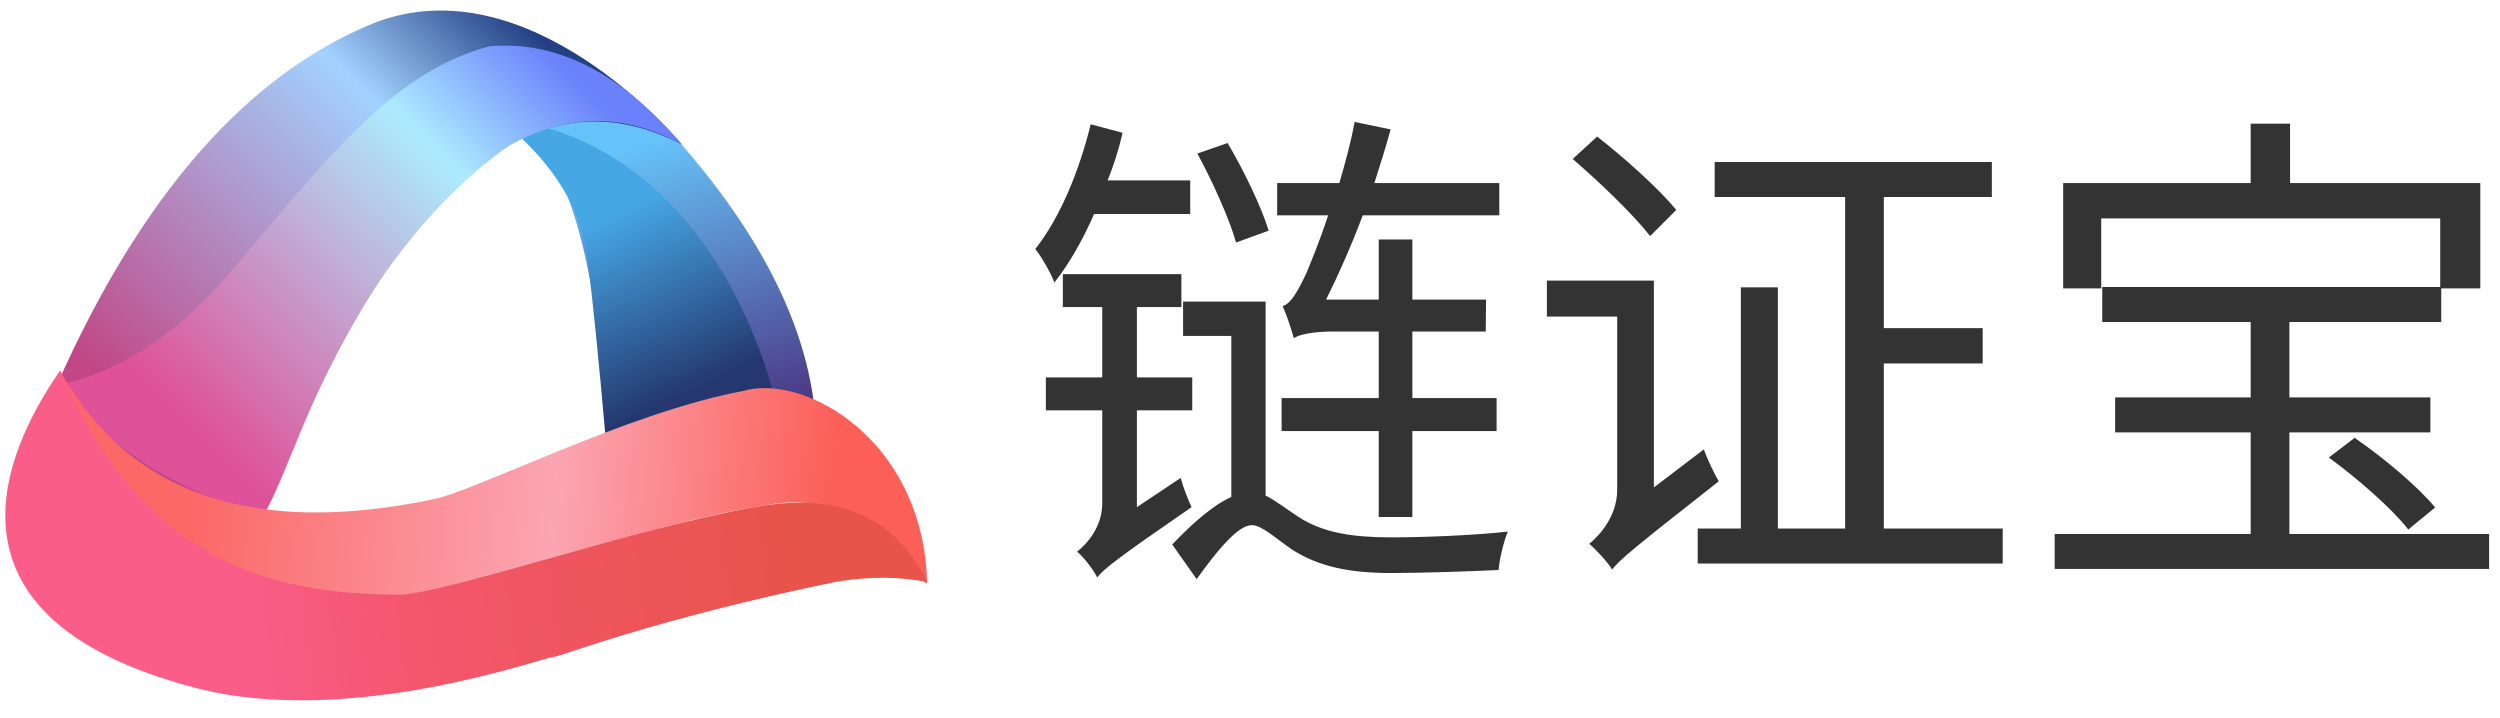
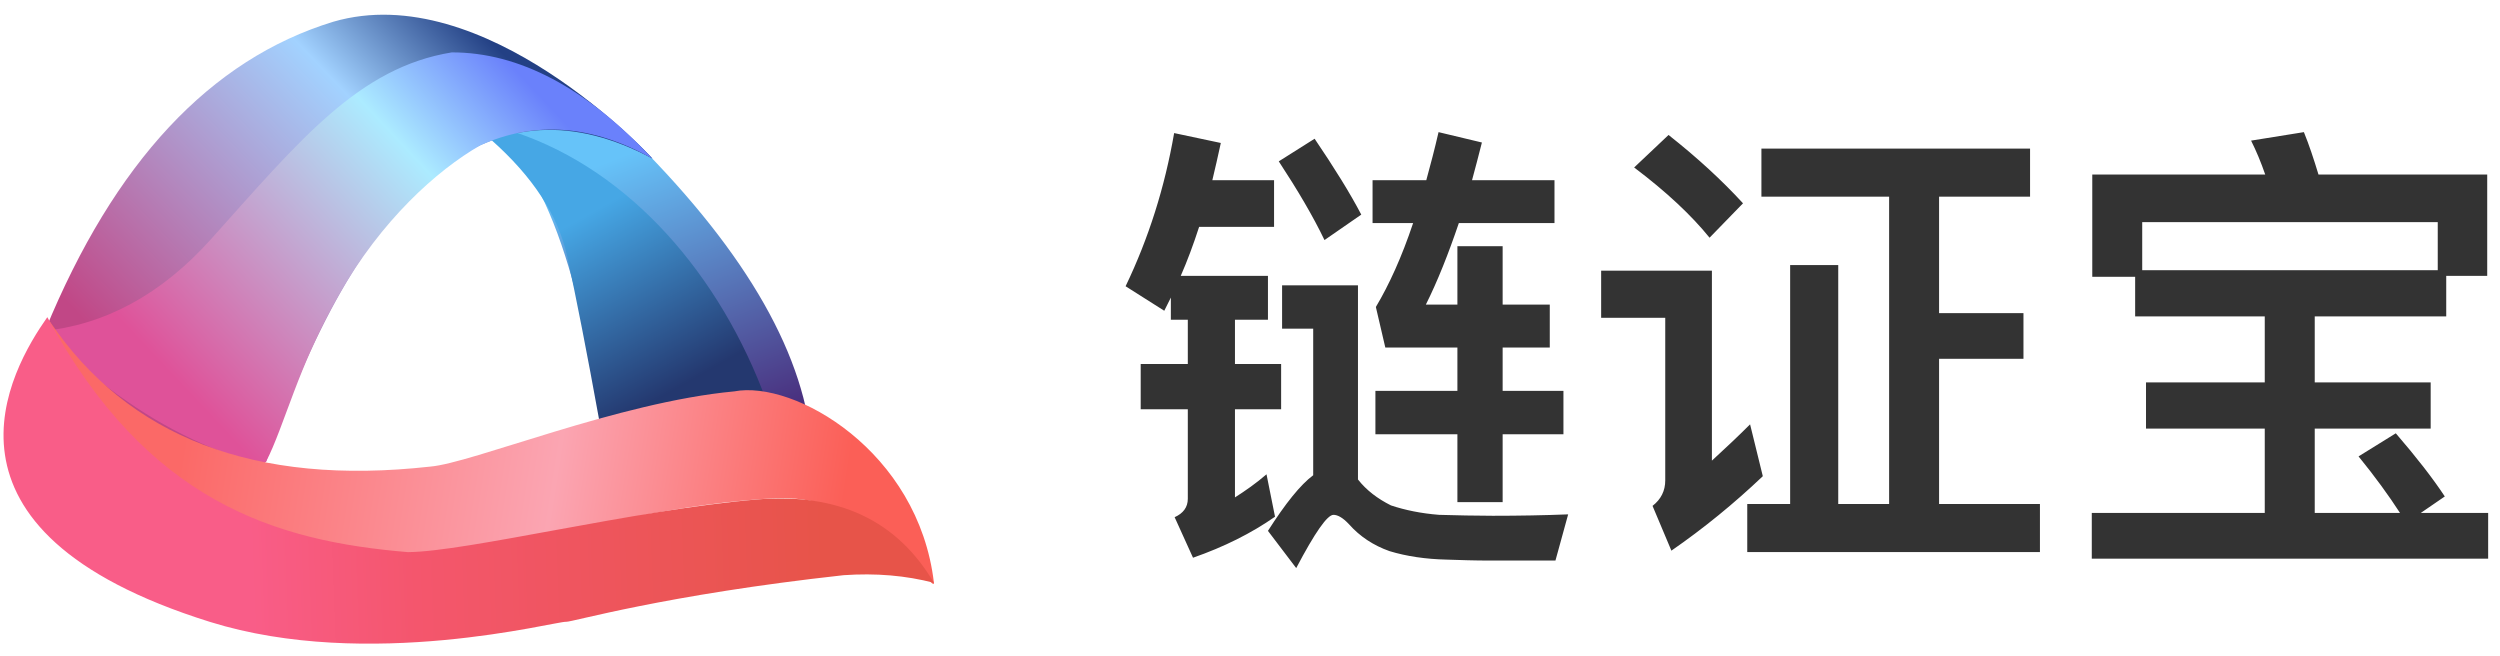
- <svg xmlns="http://www.w3.org/2000/svg" width="115px" height="33px" viewBox="0 0 115 33" version="1.1">
+ <svg xmlns="http://www.w3.org/2000/svg" width="122px" height="32px" viewBox="0 0 122 32" version="1.1">
  <defs>
-     <linearGradient x1="80.391%" y1="78.125%" x2="13.527%" y2="33.359%" id="linearGradient-1">
+     <linearGradient x1="80.391%" y1="69.341%" x2="13.527%" y2="38.557%" id="linearGradient-1">
      <stop stop-color="#66C3F9" offset="0%" />
      <stop stop-color="#492D7C" offset="100%" />
    </linearGradient>
-     <linearGradient x1="62.915%" y1="9.908%" x2="50%" y2="100%" id="linearGradient-2">
+     <linearGradient x1="68.78%" y1="9.908%" x2="50%" y2="100%" id="linearGradient-2">
      <stop stop-color="#C14786" offset="0%" />
      <stop stop-color="#A2D2FF" offset="71.055%" />
      <stop stop-color="#234084" offset="100%" />
    </linearGradient>
-     <linearGradient x1="19.356%" y1="39.509%" x2="73.866%" y2="63.953%" id="linearGradient-3">
+     <linearGradient x1="19.356%" y1="42.786%" x2="73.866%" y2="59.595%" id="linearGradient-3">
      <stop stop-color="#24386F" offset="0%" />
      <stop stop-color="#46A7E5" offset="100%" />
    </linearGradient>
-     <linearGradient x1="64.065%" y1="9.908%" x2="50%" y2="100%" id="linearGradient-4">
+     <linearGradient x1="70.453%" y1="9.908%" x2="50%" y2="100%" id="linearGradient-4">
      <stop stop-color="#DF5299" offset="0%" />
      <stop stop-color="#ACEBFF" offset="70.909%" />
      <stop stop-color="#6A81FB" offset="100%" />
    </linearGradient>
-     <linearGradient x1="85.912%" y1="37.805%" x2="7.773%" y2="60.39%" id="linearGradient-5">
+     <linearGradient x1="85.912%" y1="41.614%" x2="7.773%" y2="57.145%" id="linearGradient-5">
      <stop stop-color="#FB6967" offset="0%" />
      <stop stop-color="#FBA5B2" offset="56.445%" />
      <stop stop-color="#FB5F57" offset="100%" />
    </linearGradient>
-     <linearGradient x1="72.629%" y1="34.025%" x2="3.419%" y2="68.935%" id="linearGradient-6">
+     <linearGradient x1="72.629%" y1="39.015%" x2="3.419%" y2="63.021%" id="linearGradient-6">
      <stop stop-color="#F95D88" offset="0%" />
      <stop stop-color="#F4566D" offset="28.566%" />
      <stop stop-color="#E75449" offset="100%" />
    </linearGradient>
  </defs>
  <g id="页面-1" stroke="none" stroke-width="1" fill="none" fill-rule="evenodd">
-     <g id="新手上路-密码找回" transform="translate(-54, -17)">
-       <g id="top-下载中心">
-         <g id="top-解决方案">
-           <g>
-             <g id="链证宝1" transform="translate(50, 12)">
-               <text id="链证宝" font-family="PingFangSC-Semibold, PingFang SC" font-size="23" font-weight="500" fill="#333333">
-                 <tspan x="51" y="30">链证宝</tspan>
-               </text>
-               <g id="编组-9">
-                 <g transform="translate(27, 26) rotate(-148) translate(-27, -26) translate(7, 8)">
-                   <path d="M15.292,19.876 C20.48,27.649 24.656,31.535 27.818,31.535 C27.308,32.934 25.192,34.048 21.469,34.876 C14.769,32.995 10.218,30.024 7.818,25.965 C10.258,24.043 12.749,22.014 15.292,19.876 Z" id="路径-15" fill="url(#linearGradient-1)" />
-                   <path d="M27.814,10.294 C30.718,25.876 28.285,33.979 20.517,34.604 C20.751,34.692 30.935,37.981 35.503,31.811 C39.186,26.7 40.362,19.427 39.031,9.991 C37.831,7.82 35.554,7.065 32.202,7.726 C29.513,8.317 28.051,9.173 27.814,10.294 Z" id="路径-14" fill="url(#linearGradient-2)" />
-                   <path d="M26.946,30.947 C26.726,31.539 26.469,31.877 26.173,31.962 C21.035,33.429 15.303,31.292 10.666,26.939 L16.368,21.347 C18.458,24.118 20.141,26.291 21.418,27.863 C22.695,29.436 24.538,30.464 26.946,30.947 Z" id="路径-17" fill="url(#linearGradient-3)" />
-                   <path d="M20.517,34.604 C23.529,34.433 25.76,33.022 27.209,30.373 C28.23,28.067 29.134,24.285 28.978,19.761 C28.838,15.441 27.96,12.408 27.814,10.294 C27.913,9.867 30.324,9.148 32.941,9.083 C35.483,9.019 38.22,9.599 39.167,9.833 C36.948,11.874 35.559,14.83 35,18.701 C33.997,25.645 33.493,30.482 30.407,33.747 C27.916,35.63 24.619,35.915 20.517,34.604 Z" id="路径-10" fill="url(#linearGradient-4)" />
-                   <path d="M12.93,18.066 C17.203,12.128 21.693,8.24 26.403,6.402 C33.753,5.264 37.981,6.639 39.088,10.528 C33.479,7.518 27.659,8.889 21.628,14.643 C20.16,15.956 16.166,22.759 12.106,26.491 C10.149,28.681 3.899,28.969 0.28,23.514 C-0.034,22.949 4.308,25.937 8.067,22.91 C9.641,21.575 11.262,19.96 12.93,18.066 Z" id="路径-11" fill="url(#linearGradient-5)" />
-                   <path d="M0.28,23.514 C3.084,25.28 5.915,24.872 8.773,22.29 C13.059,18.417 18.321,11.846 20.469,10.209 C25.658,6.982 31.316,5.193 39.257,10.64 C39.411,7.278 39.152,-2.515 26.186,1.569 C19.172,3.783 13.378,11.278 13,11.512 C12.782,11.646 9.988,15.447 3.803,21.335 C2.665,22.332 1.49,23.059 0.28,23.514 Z" id="路径-12" fill="url(#linearGradient-6)" />
-                 </g>
-               </g>
+     <g id="logo" transform="translate(-60, -105)">
+       <g id="链证宝1" transform="translate(54, 97)">
+         <rect id="矩形" fill="#D8D8D8" opacity="0" x="0" y="0" width="133" height="48" />
+         <g id="编组" transform="translate(0, 5)">
+           <path d="M73.12,22.075 L77.121,22.075 L77.121,19.959 L73.603,19.959 L73.142,17.981 C73.787,16.9 74.407,15.543 74.96,13.887 L72.981,13.887 L72.981,11.794 L75.603,11.794 C75.811,11.035 76.017,10.253 76.201,9.448 L78.317,9.954 C78.156,10.598 77.996,11.196 77.835,11.794 L81.859,11.794 L81.859,13.887 L77.191,13.887 C76.684,15.382 76.156,16.716 75.581,17.866 L77.121,17.866 L77.121,15.014 L79.329,15.014 L79.329,17.866 L81.629,17.866 L81.629,19.959 L79.329,19.959 L79.329,22.075 L82.296,22.075 L82.296,24.191 L79.329,24.191 L79.329,27.503 L77.121,27.503 L77.121,24.191 L73.12,24.191 L73.12,22.075 Z M70.153,9.77 C71.118,11.196 71.877,12.415 72.43,13.473 L70.635,14.715 C70.084,13.565 69.325,12.277 68.404,10.874 L70.153,9.77 Z M78.847,28.17 C80.135,28.17 81.376,28.147 82.526,28.101 L81.906,30.355 L78.662,30.355 C77.972,30.355 77.282,30.332 76.593,30.309 C75.581,30.286 74.638,30.148 73.809,29.895 C73.028,29.619 72.361,29.182 71.832,28.584 C71.532,28.262 71.279,28.124 71.073,28.124 C70.773,28.124 70.175,28.975 69.255,30.723 L67.876,28.906 C68.727,27.572 69.463,26.652 70.084,26.192 L70.084,19.039 L68.566,19.039 L68.566,16.923 L72.269,16.923 L72.269,26.399 C72.683,26.928 73.234,27.342 73.879,27.664 C74.569,27.894 75.35,28.055 76.225,28.124 C77.099,28.147 77.972,28.17 78.847,28.17 Z M63.298,9.494 L65.576,9.977 C65.438,10.621 65.299,11.219 65.162,11.794 L68.174,11.794 L68.174,14.071 L64.517,14.071 C64.242,14.922 63.943,15.727 63.62,16.463 L67.876,16.463 L67.876,18.602 L66.266,18.602 L66.266,20.764 L68.519,20.764 L68.519,22.972 L66.266,22.972 L66.266,27.273 C66.772,26.951 67.3,26.583 67.806,26.146 L68.221,28.216 C67.07,29.021 65.737,29.688 64.219,30.217 L63.322,28.239 C63.736,28.055 63.965,27.756 63.965,27.342 L63.965,22.972 L61.666,22.972 L61.666,20.764 L63.965,20.764 L63.965,18.602 L63.138,18.602 L63.138,17.521 L62.816,18.165 L60.929,16.969 C62.056,14.623 62.839,12.139 63.298,9.494 Z M98.189,12.599 L91.957,12.599 L91.957,10.253 L105.067,10.253 L105.067,12.599 L100.627,12.599 L100.627,18.28 L104.745,18.28 L104.745,20.511 L100.627,20.511 L100.627,27.595 L105.549,27.595 L105.549,29.941 L91.266,29.941 L91.266,27.595 L93.359,27.595 L93.359,15.934 L95.706,15.934 L95.706,27.595 L98.189,27.595 L98.189,12.599 Z M87.425,9.586 C88.852,10.713 90.047,11.817 91.059,12.921 L89.427,14.6 C88.552,13.519 87.334,12.369 85.746,11.173 L87.425,9.586 Z M84.136,16.21 L89.541,16.21 L89.541,25.479 C90.139,24.927 90.76,24.352 91.404,23.708 L92.025,26.238 C90.623,27.572 89.127,28.791 87.564,29.872 L86.644,27.687 C87.058,27.365 87.264,26.951 87.264,26.445 L87.264,18.51 L84.136,18.51 L84.136,16.21 Z M116.52,18.441 L110.195,18.441 L110.195,16.509 L108.103,16.509 L108.103,11.518 L116.543,11.518 C116.337,10.92 116.106,10.368 115.853,9.862 L118.43,9.448 C118.683,10.069 118.912,10.759 119.142,11.518 L127.376,11.518 L127.376,16.463 L125.376,16.463 L125.376,18.441 L118.959,18.441 L118.959,21.661 L124.617,21.661 L124.617,23.915 L118.959,23.915 L118.959,28.032 L123.121,28.032 C122.57,27.181 121.903,26.261 121.097,25.272 L122.915,24.145 C123.927,25.318 124.731,26.353 125.306,27.227 L124.133,28.032 L127.422,28.032 L127.422,30.263 L108.079,30.263 L108.079,28.032 L116.52,28.032 L116.52,23.915 L110.725,23.915 L110.725,21.661 L116.52,21.661 L116.52,18.441 Z M110.54,16.187 L124.962,16.187 L124.962,13.841 L110.54,13.841 L110.54,16.187 Z" id="链证宝" fill="#333333" fill-rule="nonzero" />
+           <g id="编组-9" transform="translate(0, -0)">
+             <g transform="translate(30.17647, 24.09756) rotate(-148) translate(-30.17647, -24.09756) translate(7.823529, 7.414634)">
+               <path d="M17.091,18.422 C22.89,25.625 27.556,29.227 31.09,29.227 C30.521,30.524 28.156,31.557 23.995,32.325 C16.506,30.58 11.42,27.827 8.737,24.065 C11.464,22.284 14.249,20.403 17.091,18.422 Z" id="路径-15" fill="url(#linearGradient-1)" />
+               <path d="M31.087,9.541 C34.331,23.982 31.613,31.493 22.931,32.072 C23.192,32.154 34.574,35.202 39.68,29.483 C43.796,24.746 45.111,18.005 43.623,9.26 C42.281,7.248 39.737,6.548 35.991,7.161 C32.986,7.708 31.351,8.502 31.087,9.541 Z" id="路径-14" fill="url(#linearGradient-2)" />
+               <path d="M30.116,28.682 C29.871,29.231 29.583,29.545 29.253,29.623 C23.509,30.983 17.104,29.003 11.92,24.968 L18.294,19.785 C20.63,22.354 22.511,24.367 23.938,25.825 C25.365,27.282 27.425,28.235 30.116,28.682 Z" id="路径-17" fill="url(#linearGradient-3)" />
+               <path d="M22.931,32.072 C26.297,31.913 28.79,30.606 30.41,28.151 C31.551,26.013 32.562,22.508 32.387,18.315 C32.231,14.311 31.25,11.5 31.087,9.541 C31.196,9.145 33.891,8.479 36.816,8.418 C39.657,8.359 42.717,8.896 43.775,9.113 C41.295,11.005 39.742,13.745 39.117,17.333 C37.997,23.768 37.433,28.251 33.984,31.278 C31.2,33.023 27.516,33.287 22.931,32.072 Z" id="路径-10" fill="url(#linearGradient-4)" />
+               <path d="M14.452,16.744 C19.226,11.241 24.245,7.637 29.509,5.933 C37.724,4.879 42.45,6.153 43.687,9.758 C37.418,6.967 30.913,8.239 24.173,13.572 C22.532,14.789 18.068,21.093 13.53,24.552 C11.344,26.582 4.358,26.85 0.313,21.794 C-0.038,21.27 4.815,24.04 9.016,21.233 C10.775,19.996 12.587,18.5 14.452,16.744 Z" id="路径-11" fill="url(#linearGradient-5)" />
+               <path d="M0.313,21.794 C3.447,23.43 6.611,23.052 9.805,20.659 C14.595,17.07 20.477,10.98 22.877,9.462 C28.676,6.471 35,4.813 43.876,9.861 C44.047,6.745 43.758,-2.331 29.267,1.455 C21.427,3.506 14.952,10.453 14.529,10.669 C14.286,10.794 11.163,14.317 4.25,19.774 C2.978,20.698 1.666,21.372 0.313,21.794 Z" id="路径-12" fill="url(#linearGradient-6)" />
            </g>
          </g>
        </g>
      </g>
    </g>
  </g>
</svg>
